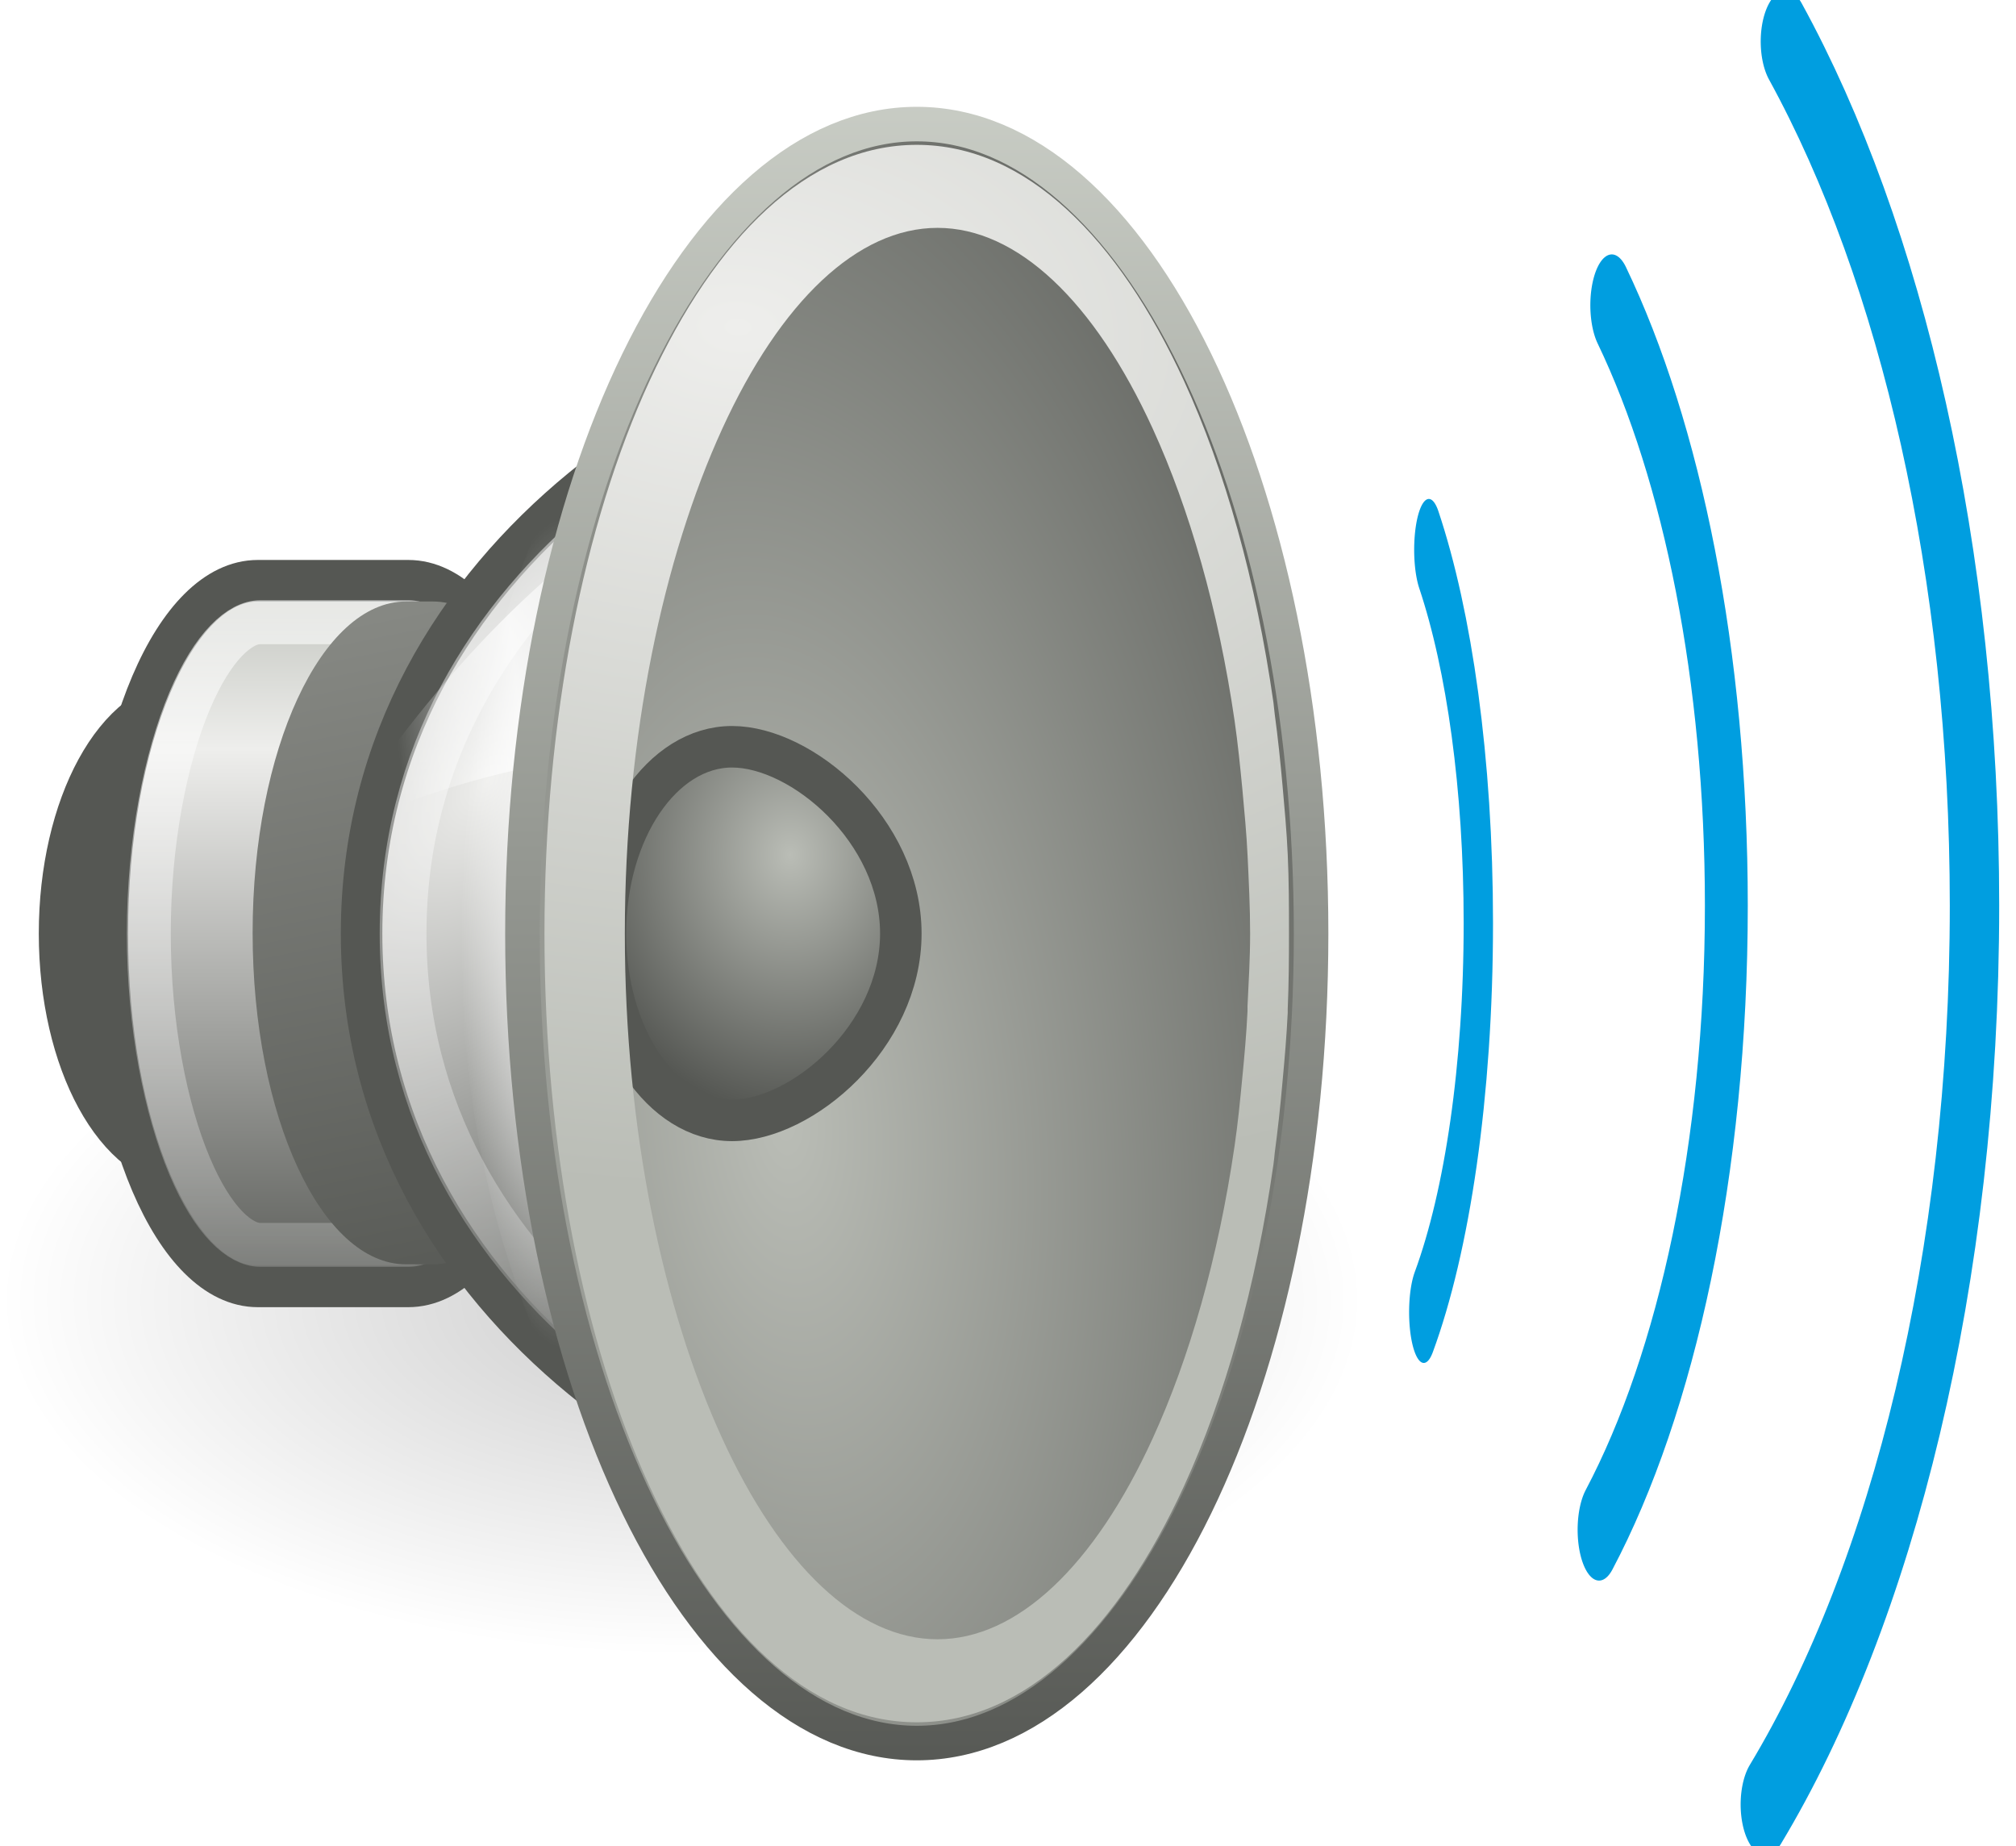
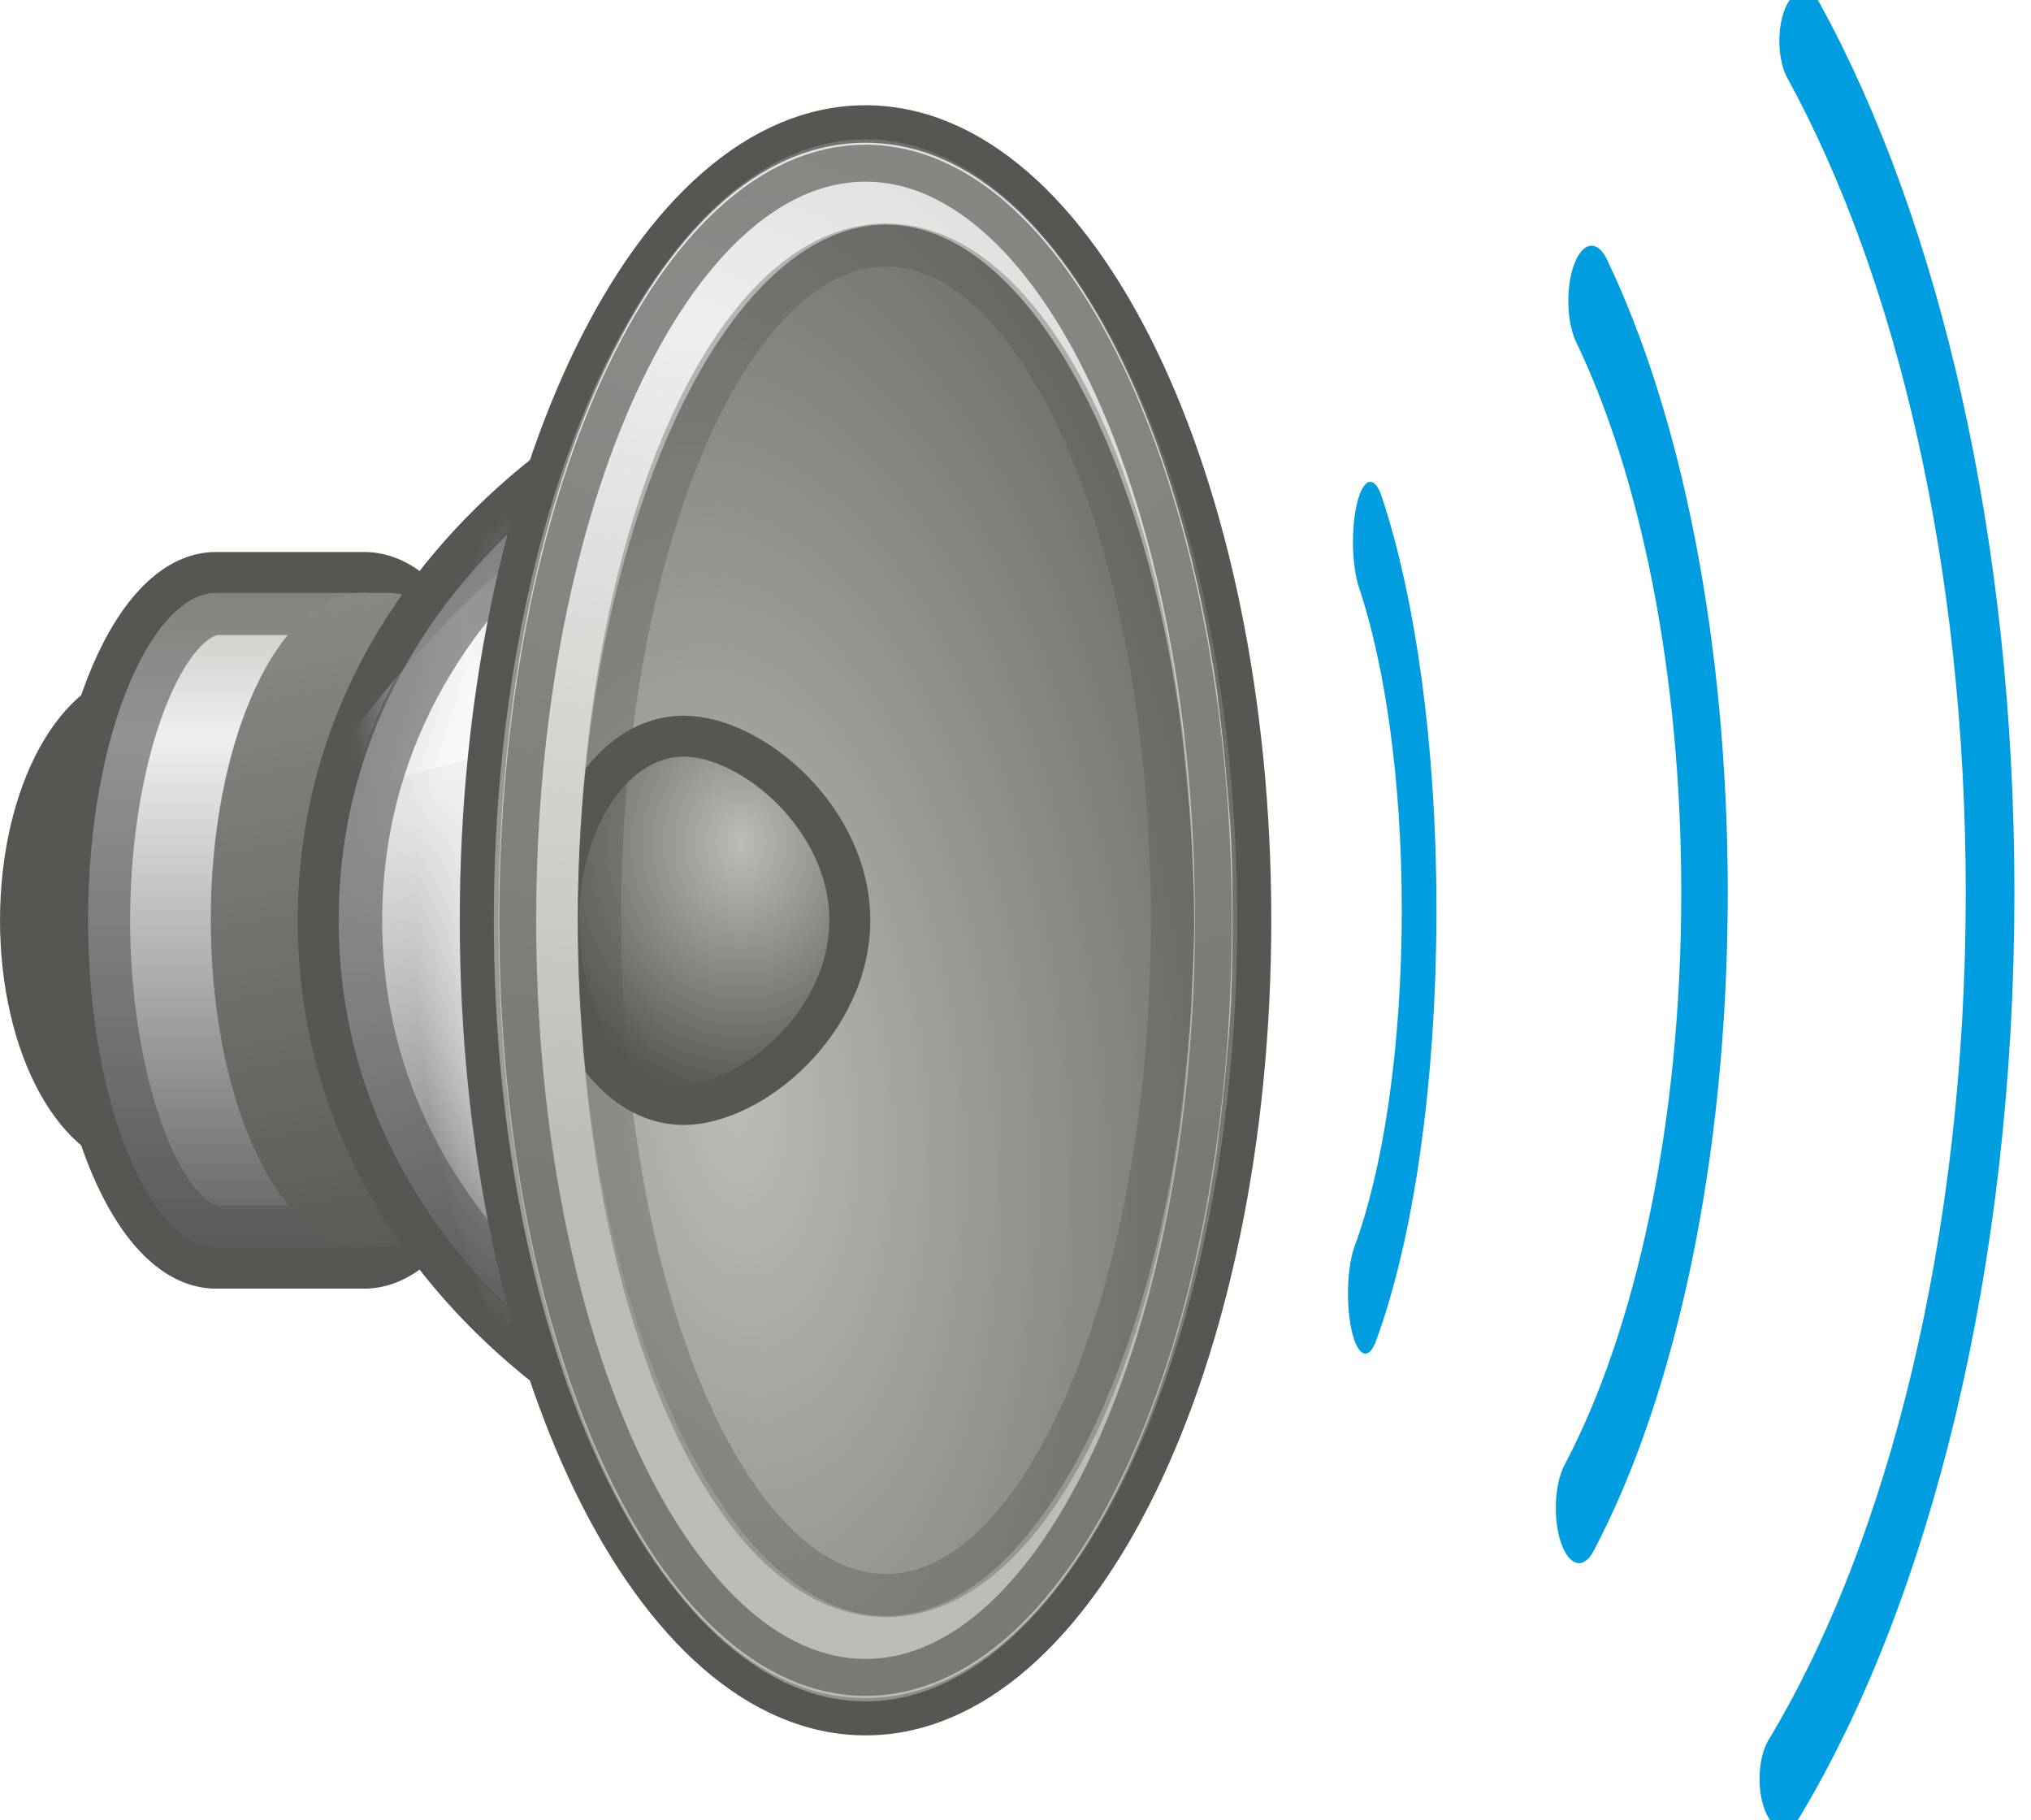
- <svg xmlns="http://www.w3.org/2000/svg" version="1.1" id="svg2" x="0px" y="0px" width="48.568px" height="44.468px" viewBox="0 0 48.568 44.468" enable-background="new 0 0 48.568 44.468" xml:space="preserve">
+ <svg xmlns="http://www.w3.org/2000/svg" version="1.1" id="svg2" x="0px" y="0px" width="49.634px" height="44.468px" viewBox="1.366 1.345 49.634 44.468" enable-background="new 1.366 1.345 49.634 44.468" xml:space="preserve">
  <g id="layer3" display="none">
-     <radialGradient id="path7288_1_" cx="19.771" cy="375.548" r="6" gradientTransform="matrix(1.9148 -0.5062 0.6548 2.477 -303.9906 -897.7272)" gradientUnits="userSpaceOnUse">
+     <radialGradient id="path7288_1_" cx="13.493" cy="-75.574" r="6" gradientTransform="matrix(1.9148 -0.5062 -0.6548 -2.477 -95.5414 -157.8682)" gradientUnits="userSpaceOnUse">
      <stop offset="0" style="stop-color:#000000" />
      <stop offset="1" style="stop-color:#000000;stop-opacity:0" />
    </radialGradient>
    <path id="path7288" display="inline" opacity="0.83" fill="url(#path7288_1_)" enable-background="new    " d="M-8.219,10.5   l-12,12l12,12V10.5z" />
-     <linearGradient id="path2791_1_" gradientUnits="userSpaceOnUse" x1="-134.466" y1="17.045" x2="-135.529" y2="30.863">
-       <stop offset="0" style="stop-color:#FFFFFF" />
-       <stop offset="1" style="stop-color:#FFFFFF;stop-opacity:0" />
-     </linearGradient>
-     <path id="path2791" display="inline" opacity="0.768" fill="none" stroke="url(#path2791_1_)" enable-background="new    " d="   M-7,10.5l-12,12l12,12V10.5z" />
-     <path id="path21580" display="inline" opacity="0.633" fill="#FCE94F" enable-background="new    " d="M-22.625,9   c-0.174,0.053-0.306,0.197-0.344,0.375c-0.704,2.579-2.427,3.586-4.688,5.094c-2.261,1.508-4.983,3.474-7.28,7.813   c-0.067,0.138-0.067,0.299,0,0.438c2.297,4.338,5.021,6.305,7.28,7.813c2.261,1.508,3.984,2.516,4.688,5.094   c0.079,0.222,0.302,0.357,0.535,0.328c0.232-0.031,0.413-0.221,0.434-0.455v-26c0.005-0.157-0.063-0.308-0.188-0.406   C-22.311,8.995-22.473,8.96-22.625,9z" />
+     <path id="path2791" display="inline" opacity="0.768" fill="none" stroke="#000000" enable-background="new    " d="M-7,10.5   l-12,12l12,12V10.5z" />
+     <path id="path21580" display="inline" opacity="0.633" fill="#FCE94F" enable-background="new    " d="M-22.625,9   c-0.174,0.053-0.306,0.197-0.344,0.375c-0.704,2.579-2.427,3.586-4.688,5.094s-4.984,3.474-7.281,7.813   c-0.067,0.138-0.067,0.299,0,0.438c2.297,4.338,5.021,6.305,7.281,7.813s3.984,2.515,4.688,5.094   c0.079,0.221,0.302,0.357,0.535,0.327S-22.021,35.734-22,35.5v-26c0.005-0.157-0.064-0.308-0.188-0.406   C-22.311,8.995-22.473,8.96-22.625,9z" />
    <path id="path21676" display="inline" fill="none" stroke="#000000" d="M-47.5,22.5L-20-8v64L-47.5,22.5z" />
-     <radialGradient id="path21678_1_" cx="-62.41" cy="119.658" r="2.906" gradientTransform="matrix(7.9904 0 0 7.9904 444.4613 -933.6104)" gradientUnits="userSpaceOnUse">
+     <radialGradient id="path21678_1_" cx="-20.91" cy="52.474" r="2.906" gradientTransform="matrix(7.9904 0 0 -7.9904 112.8602 441.7843)" gradientUnits="userSpaceOnUse">
      <stop offset="0" style="stop-color:#3465A4;stop-opacity:0" />
      <stop offset="0.855" style="stop-color:#3465A4;stop-opacity:0" />
      <stop offset="1" style="stop-color:#3465A4" />
    </radialGradient>
-     <path id="path21678" display="inline" fill="url(#path21678_1_)" stroke="#204A87" stroke-width="0.125" stroke-linecap="round" stroke-linejoin="round" d="   M-31.5,22.5c0,12.548-10.173,22.723-22.723,22.723S-76.945,35.048-76.945,22.5c0-12.549,10.173-22.723,22.723-22.723   S-31.5,9.951-31.5,22.5z" />
-     <radialGradient id="path21680_1_" cx="-31.929" cy="163.994" r="2.907" gradientTransform="matrix(5.5288 0 0 5.5288 122.3093 -884.1838)" gradientUnits="userSpaceOnUse">
+     <path id="path21678" display="inline" fill="url(#path21678_1_)" stroke="#204A87" stroke-width="0.125" stroke-linecap="round" stroke-linejoin="round" d="   M-31.5,22.5c0,12.549-10.173,22.723-22.723,22.723S-76.945,35.049-76.945,22.5c0-12.549,10.173-22.723,22.723-22.723   S-31.5,9.951-31.5,22.5z" />
+     <radialGradient id="path21680_1_" cx="-5.588" cy="30.431" r="2.907" gradientTransform="matrix(5.5288 0 0 -5.5288 -23.3267 190.7408)" gradientUnits="userSpaceOnUse">
      <stop offset="0" style="stop-color:#3465A4;stop-opacity:0" />
      <stop offset="0.819" style="stop-color:#3465A4;stop-opacity:0" />
      <stop offset="1" style="stop-color:#3465A4" />
    </radialGradient>
-     <path id="path21680" display="inline" fill="url(#path21680_1_)" stroke="#204A87" stroke-width="0.181" stroke-linecap="round" stroke-linejoin="round" d="   M-38.5,22.5c0,8.684-7.039,15.723-15.723,15.723c-8.685,0-15.722-7.039-15.722-15.723s7.038-15.723,15.723-15.723   C-45.538,6.777-38.5,13.816-38.5,22.5z" />
-     <radialGradient id="path21682_1_" cx="29.128" cy="252.804" r="2.907" gradientTransform="matrix(3.419 0 0 3.419 -153.8078 -841.837)" gradientUnits="userSpaceOnUse">
+     <path id="path21680" display="inline" fill="url(#path21680_1_)" stroke="#204A87" stroke-width="0.181" stroke-linecap="round" stroke-linejoin="round" d="   M-38.5,22.5c0,8.684-7.039,15.723-15.723,15.723S-69.945,31.184-69.945,22.5s7.039-15.723,15.723-15.723S-38.5,13.816-38.5,22.5z" />
+     <radialGradient id="path21682_1_" cx="24.795" cy="-14.04" r="2.907" gradientTransform="matrix(3.419 0 0 -3.419 -138.994 -25.504)" gradientUnits="userSpaceOnUse">
      <stop offset="0" style="stop-color:#3465A4;stop-opacity:0" />
      <stop offset="0.735" style="stop-color:#3465A4;stop-opacity:0" />
      <stop offset="1" style="stop-color:#3465A4" />
    </radialGradient>
    <path id="path21682" display="inline" fill="url(#path21682_1_)" stroke="#204A87" stroke-width="0.292" stroke-linecap="round" stroke-linejoin="round" d="   M-44.5,22.5c0,5.369-4.353,9.723-9.723,9.723s-9.723-4.354-9.723-9.723c0-5.37,4.353-9.723,9.723-9.723S-44.5,17.13-44.5,22.5z" />
  </g>
  <g>
-     <radialGradient id="path16236_1_" cx="215.747" cy="1027.816" r="10.695" gradientTransform="matrix(1.5366 0 0 0.8 -315.0833 -790.941)" gradientUnits="userSpaceOnUse">
-       <stop offset="0" style="stop-color:#000000" />
-       <stop offset="1" style="stop-color:#000000;stop-opacity:0" />
-     </radialGradient>
-     <path id="path16236" opacity="0.2" fill="url(#path16236_1_)" enable-background="new    " d="M32.867,31.311   c0,4.727-7.357,8.557-16.433,8.557C7.358,39.868,0,36.038,0,31.311c0-4.725,7.358-8.556,16.435-8.556   C25.51,22.756,32.867,26.587,32.867,31.311z" />
-     <path id="path5330" fill="#2E3436" stroke="#555753" stroke-width="1.303" stroke-linecap="round" d="M7.586,22.489   c0,3.037-1.343,5.5-3,5.5s-3-2.463-3-5.5c0-3.038,1.343-5.5,3-5.5S7.586,19.451,7.586,22.489z" />
-     <linearGradient id="path2766_1_" gradientUnits="userSpaceOnUse" x1="533.471" y1="788.402" x2="533.471" y2="806.409" gradientTransform="matrix(0.9063 0 0 1 -475.4619 -774.9199)">
+     <path id="path5330" fill="#2E3436" stroke="#555753" stroke-width="1.303" stroke-linecap="round" d="M8.018,23.833   c0,3.037-1.343,5.5-3,5.5s-3-2.463-3-5.5c0-3.038,1.343-5.5,3-5.5S8.018,20.795,8.018,23.833z" />
+     <linearGradient id="path2766_1_" gradientUnits="userSpaceOnUse" x1="307.574" y1="-268.786" x2="307.574" y2="-286.794" gradientTransform="matrix(0.9063 0 0 -1 -270.2991 -253.96)">
      <stop offset="0" style="stop-color:#BABDB6" />
      <stop offset="0.253" style="stop-color:#EEEEEC" />
      <stop offset="1" style="stop-color:#555753" />
    </linearGradient>
-     <linearGradient id="path2766_2_" gradientUnits="userSpaceOnUse" x1="-71.654" y1="12.234" x2="-71.654" y2="-5.775">
-       <stop offset="0" style="stop-color:#555753" />
-       <stop offset="1" style="stop-color:#BABDB6" />
-     </linearGradient>
-     <path id="path2766" fill="url(#path2766_1_)" stroke="url(#path2766_2_)" stroke-linecap="round" d="M6.211,13.989   c-2.001,0-3.625,3.808-3.625,8.5s1.624,8.5,3.625,8.5h3.625c2.001,0,3.625-3.809,3.625-8.5s-1.624-8.5-3.625-8.5H6.211z" />
-     <linearGradient id="path5556_1_" gradientUnits="userSpaceOnUse" x1="-147.871" y1="13.795" x2="-147.871" y2="38.118">
-       <stop offset="0" style="stop-color:#FFFFFF" />
-       <stop offset="1" style="stop-color:#FFFFFF;stop-opacity:0" />
-     </linearGradient>
-     <path id="path5556" opacity="0.6" fill="none" stroke="url(#path5556_1_)" stroke-width="1.058" stroke-linecap="round" enable-background="new    " d="   M6.267,14.989c-0.471,0-1.132,0.546-1.704,1.906c-0.573,1.36-0.978,3.376-0.978,5.593c0,2.219,0.405,4.233,0.979,5.594   c0.572,1.361,1.232,1.906,1.703,1.906h3.574c0.471,0,1.132-0.545,1.704-1.906c0.573-1.359,0.979-3.375,0.979-5.594   c0-2.217-0.405-4.232-0.979-5.593c-0.572-1.361-1.232-1.906-1.704-1.906H6.267z" />
-     <linearGradient id="path6556_1_" gradientUnits="userSpaceOnUse" x1="477.318" y1="823.723" x2="473.75" y2="806.161" gradientTransform="matrix(1 0 0 1 -465.3203 -791.9199)">
+     <path id="path2766" fill="url(#path2766_1_)" stroke="#555753" stroke-linecap="round" d="M6.643,15.333   c-2.001,0-3.625,3.808-3.625,8.5c0,4.691,1.624,8.5,3.625,8.5h3.625c2.001,0,3.625-3.809,3.625-8.5c0-4.692-1.624-8.5-3.625-8.5   H6.643z" />
+     <path id="path5556" opacity="0.6" fill="none" stroke="#555753" stroke-width="1.058" stroke-linecap="round" enable-background="new    " d="   M6.699,16.333c-0.47,0-1.131,0.546-1.704,1.906s-0.978,3.376-0.978,5.594s0.405,4.233,0.978,5.594s1.233,1.906,1.704,1.906h3.575   c0.47,0,1.131-0.546,1.704-1.906s0.978-3.376,0.978-5.594s-0.405-4.233-0.978-5.594s-1.233-1.906-1.704-1.906H6.699z" />
+     <linearGradient id="path6556_1_" gradientUnits="userSpaceOnUse" x1="280.089" y1="-304.107" x2="276.521" y2="-286.546" gradientTransform="matrix(1 0 0 -1 -267.6602 -270.96)">
      <stop offset="0" style="stop-color:#555753" />
      <stop offset="1" style="stop-color:#888A85" />
    </linearGradient>
-     <path id="path6556" fill="url(#path6556_1_)" d="M9.783,14.489c-2.041,0-3.697,3.577-3.697,7.984c0,4.407,1.656,7.984,3.697,7.984   h0.638c2.041,0,3.697-3.577,3.697-7.984c0-4.407-1.657-7.984-3.698-7.984H9.783z" />
-     <radialGradient id="path1871_1_" cx="900.421" cy="228.927" r="12.501" gradientTransform="matrix(0.7132 0.5221 -0.9281 1.1785 -417.9479 -721.0992)" gradientUnits="userSpaceOnUse">
+     <path id="path6556" fill="url(#path6556_1_)" d="M10.214,15.833c-2.041,0-3.697,3.577-3.697,7.984s1.656,7.984,3.697,7.984h0.638   c2.041,0,3.697-3.577,3.697-7.984s-1.656-7.984-3.697-7.984H10.214z" />
+     <radialGradient id="path1871_1_" cx="455.606" cy="-0.529" r="12.501" gradientTransform="matrix(0.7132 0.5221 0.9281 -1.1785 -312.2275 -218.3284)" gradientUnits="userSpaceOnUse">
      <stop offset="0" style="stop-color:#EEEEEC" />
      <stop offset="1" style="stop-color:#61635F" />
    </radialGradient>
-     <linearGradient id="path1871_2_" gradientUnits="userSpaceOnUse" x1="-143.966" y1="31.281" x2="-147.073" y2="10.298">
-       <stop offset="0" style="stop-color:#555753" />
-       <stop offset="1" style="stop-color:#BABDB6" />
-     </linearGradient>
-     <path id="path1871" fill="url(#path1871_1_)" stroke="url(#path1871_2_)" stroke-linecap="round" d="M8.711,22.489   c0,9.228,9.188,14.5,14.875,14.5c3.938,0,7-6.496,7-14.5c0-8.003-3.063-14.5-7-14.5C17.898,7.989,8.711,13.262,8.711,22.489z" />
-     <radialGradient id="path6649_1_" cx="-1827.985" cy="-591.598" r="7.757" gradientTransform="matrix(-0.3218 0 0 -1.2874 -574.6449 -739.1353)" gradientUnits="userSpaceOnUse">
+     <path id="path1871" fill="url(#path1871_1_)" stroke="#555753" stroke-linecap="round" d="M9.143,23.833   c0,9.227,9.187,14.5,14.875,14.5c3.938,0,7-6.496,7-14.5s-3.063-14.5-7-14.5C18.33,9.333,9.143,14.606,9.143,23.833z" />
+     <radialGradient id="path6649_1_" cx="-904.625" cy="405.452" r="7.75" gradientTransform="matrix(-0.3218 0 0 1.2874 -277.0974 -498.1458)" gradientUnits="userSpaceOnUse">
      <stop offset="0" style="stop-color:#FFFFFF" />
      <stop offset="1" style="stop-color:#FFFFFF;stop-opacity:0" />
    </radialGradient>
-     <path id="path6649" fill="url(#path6649_1_)" d="M31.586,22.489c0,9.39-4.589,17-10.25,17s-10.25-7.61-10.25-17   c0-9.389,4.589-17,10.25-17S31.586,13.1,31.586,22.489z" />
-     <linearGradient id="path6639_1_" gradientUnits="userSpaceOnUse" x1="688.757" y1="810.161" x2="679.968" y2="811.577" gradientTransform="matrix(0.6667 0 0 1 -443.8899 -794.9199)">
+     <path id="path6649" fill="url(#path6649_1_)" d="M32.018,23.833c0,9.389-4.589,17-10.25,17s-10.25-7.611-10.25-17   s4.589-17,10.25-17S32.018,14.444,32.018,23.833z" />
+     <linearGradient id="path6639_1_" gradientUnits="userSpaceOnUse" x1="354.65" y1="-290.547" x2="345.863" y2="-291.964" gradientTransform="matrix(0.6667 0 0 -1 -220.7214 -273.96)">
      <stop offset="0" style="stop-color:#FFFFFF;stop-opacity:0" />
      <stop offset="0.5" style="stop-color:#FFFFFF" />
      <stop offset="1" style="stop-color:#FFFFFF;stop-opacity:0" />
    </linearGradient>
-     <path id="path6639" opacity="0.734" fill="url(#path6639_1_)" enable-background="new    " d="M16.086,11.864   c-2.583,1.395-5.458,4.196-8,8.125c2.7-1.126,5.491-1.96,8-1.75V11.864z" />
-     <linearGradient id="path6567_1_" gradientUnits="userSpaceOnUse" x1="-139.518" y1="7.494" x2="-139.518" y2="45.731">
-       <stop offset="0" style="stop-color:#FFFFFF" />
-       <stop offset="1" style="stop-color:#FFFFFF;stop-opacity:0" />
-     </linearGradient>
-     <path id="path6567" opacity="0.586" fill="none" stroke="url(#path6567_1_)" stroke-width="1.127" stroke-linecap="round" enable-background="new    " d="   M23.544,8.989c-2.525,0-6.075,1.249-8.893,3.565c-2.818,2.317-4.94,5.644-4.94,9.935c0,4.291,2.122,7.617,4.94,9.936   c2.817,2.318,6.367,3.564,8.893,3.564c1.431,0,2.92-1.258,4.094-3.701c1.174-2.444,1.948-5.941,1.948-9.799   s-0.774-7.354-1.946-9.797C26.465,10.246,24.975,8.989,23.544,8.989z" />
-     <radialGradient id="path1873_1_" cx="91.573" cy="225.268" r="8.188" gradientTransform="matrix(2.1263 -0.2 0.4018 4.2591 -266.3116 -914.1681)" gradientUnits="userSpaceOnUse">
+     <path id="path6639" opacity="0.734" fill="url(#path6639_1_)" enable-background="new    " d="M16.518,13.208   c-2.583,1.395-5.458,4.196-8,8.125c2.7-1.126,5.491-1.96,8-1.75V13.208z" />
+     <path id="path6567" opacity="0.586" fill="none" stroke="#555753" stroke-width="1.127" stroke-linecap="round" enable-background="new    " d="   M23.976,10.333c-2.526,0-6.075,1.249-8.893,3.565c-2.818,2.317-4.94,5.644-4.94,9.935c0,4.291,2.122,7.617,4.94,9.935   s6.367,3.565,8.893,3.565c1.43,0,2.92-1.258,4.094-3.701c1.172-2.445,1.947-5.941,1.947-9.799c0-3.858-0.775-7.354-1.947-9.798   C26.896,11.59,25.406,10.333,23.976,10.333z" />
+     <radialGradient id="path1873_1_" cx="57.735" cy="-4.534" r="8.188" gradientTransform="matrix(2.1263 -0.2 -0.4018 -4.2591 -105.2371 20.5315)" gradientUnits="userSpaceOnUse">
      <stop offset="0" style="stop-color:#BABDB6" />
      <stop offset="1" style="stop-color:#555753" />
    </radialGradient>
-     <linearGradient id="path1873_2_" gradientUnits="userSpaceOnUse" x1="-118.285" y1="43.286" x2="-118.285" y2="-1.456">
-       <stop offset="0" style="stop-color:#555753" />
-       <stop offset="1" style="stop-color:#D3D7CF" />
-     </linearGradient>
-     <path id="path1873" fill="url(#path1873_1_)" stroke="url(#path1873_2_)" stroke-width="0.832" stroke-linecap="round" d="   M31.586,22.489c0,10.771-4.254,19.5-9.5,19.5c-5.247,0-9.5-8.729-9.5-19.5c0-10.77,4.253-19.5,9.5-19.5   C27.332,2.989,31.586,11.719,31.586,22.489z" />
-     <radialGradient id="path3672_1_" cx="287.01" cy="527.592" r="4" gradientTransform="matrix(1.3094 0 0 1.5605 -356.7687 -802.714)" gradientUnits="userSpaceOnUse">
+     <path id="path1873" fill="url(#path1873_1_)" stroke="#555753" stroke-width="0.832" stroke-linecap="round" d="M32.018,23.833   c0,10.77-4.254,19.5-9.5,19.5c-5.247,0-9.5-8.73-9.5-19.5s4.253-19.5,9.5-19.5C27.764,4.333,32.018,13.063,32.018,23.833z" />
+     <radialGradient id="path3672_1_" cx="154.237" cy="-150.742" r="4" gradientTransform="matrix(1.3094 0 0 -1.5605 -182.4846 -213.297)" gradientUnits="userSpaceOnUse">
      <stop offset="0" style="stop-color:#BABDB6" />
      <stop offset="1" style="stop-color:#555753" />
    </radialGradient>
-     <path id="path3672" fill="url(#path3672_1_)" stroke="#555753" stroke-linecap="round" d="M21.702,22.489   c0,2.484-2.383,4.5-4.066,4.5c-1.683,0-3.05-2.016-3.05-4.5c0-2.483,1.366-4.5,3.05-4.5C19.32,17.989,21.702,20.005,21.702,22.489z   " />
-     <radialGradient id="path6605_1_" cx="16.208" cy="-267.059" r="8.229" gradientTransform="matrix(3.9866 0.117 0 -2.53 -46.8302 -669.6656)" gradientUnits="userSpaceOnUse">
+     <path id="path3672" fill="url(#path3672_1_)" stroke="#555753" stroke-linecap="round" d="M22.134,23.833   c0,2.484-2.383,4.5-4.066,4.5s-3.05-2.016-3.05-4.5c0-2.484,1.366-4.5,3.05-4.5S22.134,21.349,22.134,23.833z" />
+     <radialGradient id="path6605_1_" cx="23.52" cy="235.5" r="8.229" gradientTransform="matrix(3.9866 0.117 0 2.53 -75.5467 -589.325)" gradientUnits="userSpaceOnUse">
      <stop offset="0" style="stop-color:#EEEEEC" />
      <stop offset="1" style="stop-color:#BABDB6" />
    </radialGradient>
-     <path id="path6605" fill="url(#path6605_1_)" d="M22.086,3.489c-2.632,0-4.857,2.25-6.438,5.688s-2.531,8.142-2.531,13.312   c0,5.17,0.952,9.875,2.531,13.313s3.806,5.687,6.438,5.687c2.633,0,4.857-2.25,6.438-5.688c0.986-2.148,1.736-4.811,2.155-7.75   c0.015-0.094,0.02-0.188,0.031-0.281c0.076-0.566,0.137-1.131,0.188-1.719c0.051-0.547,0.098-1.094,0.125-1.656   c0.002-0.031-0.002-0.063,0-0.094c0.026-0.596,0.03-1.201,0.03-1.813c0-0.646-0.001-1.281-0.03-1.907   c-0.025-0.557-0.077-1.115-0.125-1.656c-0.052-0.587-0.111-1.152-0.188-1.719c-0.014-0.095-0.018-0.187-0.031-0.281   c-0.419-2.939-1.169-5.602-2.155-7.75C26.943,5.739,24.719,3.489,22.086,3.489z M22.586,5.489c1.922,0,3.78,1.766,5.188,4.844   c0.879,1.924,1.576,4.335,1.969,7.031c0.078,0.539,0.134,1.095,0.188,1.656c0.047,0.525,0.1,1.053,0.125,1.594   c0.029,0.621,0.061,1.236,0.061,1.875c0,0.597-0.035,1.17-0.063,1.75c-0.002,0.041,0.003,0.084,0,0.125   c-0.026,0.537-0.074,1.074-0.125,1.594c-0.054,0.562-0.108,1.117-0.188,1.656c-0.393,2.695-1.09,5.107-1.969,7.031   c-1.406,3.078-3.265,4.844-5.187,4.844s-3.779-1.766-5.188-4.844s-2.344-7.39-2.344-12.156c0-4.766,0.938-9.078,2.345-12.156   C18.806,7.255,20.664,5.489,22.586,5.489z" />
-     <linearGradient id="path6615_1_" gradientUnits="userSpaceOnUse" x1="-128.478" y1="10.392" x2="-121.823" y2="24.588">
-       <stop offset="0" style="stop-color:#000000" />
-       <stop offset="1" style="stop-color:#000000;stop-opacity:0" />
-     </linearGradient>
-     <path id="path6615" opacity="0.366" fill="none" stroke="url(#path6615_1_)" stroke-width="1.054" stroke-linecap="round" enable-background="new    " d="   M29.586,22.489c0,9.113-3.134,16.5-7,16.5s-7-7.387-7-16.5c0-9.112,3.134-16.5,7-16.5S29.586,13.376,29.586,22.489z" />
-     <linearGradient id="path6698_1_" gradientUnits="userSpaceOnUse" x1="-134.216" y1="23.822" x2="-123.161" y2="23.934">
-       <stop offset="0" style="stop-color:#FFFFFF" />
-       <stop offset="1" style="stop-color:#FFFFFF;stop-opacity:0" />
-     </linearGradient>
-     <path id="path6698" opacity="0.655" fill="none" stroke="url(#path6698_1_)" stroke-width="0.903" stroke-linecap="round" enable-background="new    " d="   M30.586,22.489c0,10.217-3.806,18.5-8.5,18.5c-4.693,0-8.5-8.283-8.5-18.5c0-10.216,3.807-18.5,8.5-18.5   C26.78,3.989,30.586,12.272,30.586,22.489z" />
-     <g id="layer2">
-       <g id="g26136" transform="matrix(0.5949393,0,0,1.224298,1.373993,-4.22187)">
-         <path id="path25249" fill="none" stroke="#009EE0" stroke-width="2" stroke-linecap="round" stroke-linejoin="round" d="     M69.175,38.953c5.161-4.166,8.47-10.544,8.47-17.688c0-6.765-2.961-12.836-7.657-17" />
-       </g>
-       <g id="g27916" transform="matrix(0.5164697,0,0,1.224298,3.543395,-4.22187)">
-         <path id="path21632" fill="none" stroke="#009EE0" stroke-width="2" stroke-linecap="round" stroke-linejoin="round" d="     M67.729,33.548c3.613-2.882,5.937-7.304,5.937-12.282c0-4.706-2.065-8.93-5.344-11.812" />
-       </g>
-       <g id="g28807" transform="matrix(0.3535062,0,0,1.224298,13.43562,-3.80102)">
-         <path id="path27920" fill="none" stroke="#009EE0" stroke-width="2" stroke-linecap="round" stroke-linejoin="round" d="     M59.023,28.922c2.271-1.78,3.718-4.55,3.718-7.656c0-2.939-1.309-5.56-3.373-7.344" />
-       </g>
+     <path id="path6605" fill="url(#path6605_1_)" d="M22.518,4.833c-2.632,0-4.858,2.25-6.438,5.688s-2.531,8.143-2.531,13.313   s0.952,9.875,2.531,13.313s3.805,5.688,6.438,5.688c2.633,0,4.857-2.25,6.438-5.688c0.987-2.148,1.737-4.811,2.156-7.75   c0.014-0.093,0.019-0.188,0.031-0.281c0.076-0.566,0.136-1.131,0.188-1.719c0.051-0.547,0.098-1.094,0.125-1.656   c0.002-0.031-0.002-0.063,0-0.094c0.027-0.596,0.031-1.201,0.031-1.813c0-0.645-0.001-1.28-0.031-1.906   c-0.025-0.557-0.077-1.115-0.125-1.656c-0.052-0.587-0.111-1.152-0.188-1.719c-0.014-0.095-0.018-0.187-0.031-0.281   c-0.419-2.939-1.169-5.602-2.156-7.75C27.375,7.083,25.15,4.833,22.518,4.833z M23.018,6.833c1.922,0,3.78,1.766,5.188,4.844   c0.879,1.924,1.576,4.335,1.969,7.031c0.078,0.539,0.134,1.095,0.188,1.656c0.047,0.525,0.1,1.053,0.125,1.594   c0.031,0.621,0.063,1.236,0.063,1.875c0,0.596-0.035,1.17-0.063,1.75c-0.002,0.041,0.002,0.084,0,0.125   c-0.027,0.537-0.075,1.073-0.125,1.594c-0.054,0.561-0.109,1.117-0.188,1.656c-0.393,2.695-1.09,5.107-1.969,7.031   c-1.407,3.078-3.266,4.844-5.188,4.844c-1.922,0-3.78-1.766-5.188-4.844s-2.344-7.391-2.344-12.156   c0-4.766,0.937-9.078,2.344-12.156S21.095,6.833,23.018,6.833z" />
+     <path id="path6615" opacity="0.366" fill="none" stroke="#555753" stroke-width="1.054" stroke-linecap="round" enable-background="new    " d="   M30.018,23.833c0,9.113-3.134,16.5-7,16.5s-7-7.387-7-16.5c0-9.113,3.134-16.5,7-16.5S30.018,14.72,30.018,23.833z" />
+     <path id="path6698" opacity="0.655" fill="none" stroke="#555753" stroke-width="0.903" stroke-linecap="round" enable-background="new    " d="   M31.018,23.833c0,10.217-3.806,18.5-8.5,18.5s-8.5-8.283-8.5-18.5c0-10.217,3.806-18.5,8.5-18.5S31.018,13.616,31.018,23.833z" />
+     <g id="g26136" transform="matrix(0.5949393,0,0,1.224298,1.373993,-4.22187)">
+       <path id="path25249" fill="none" stroke="#009EE0" stroke-width="2" stroke-linecap="round" stroke-linejoin="round" d="    M73.263,40.051c5.161-4.166,8.47-10.544,8.47-17.688c0-6.765-2.961-12.836-7.657-17" />
+     </g>
+     <g id="g27916" transform="matrix(0.5164697,0,0,1.224298,3.543395,-4.22187)">
+       <path id="path21632" fill="none" stroke="#009EE0" stroke-width="2.2" stroke-linecap="round" stroke-linejoin="round" d="    M70.501,34.645c3.613-2.882,5.937-7.303,5.937-12.282c0-4.706-2.065-8.93-5.344-11.812" />
+     </g>
+     <g id="g28807" transform="matrix(0.3535062,0,0,1.224298,13.43562,-3.80102)">
+       <path id="path27920" fill="none" stroke="#009EE0" stroke-width="2.4" stroke-linecap="round" stroke-linejoin="round" d="    M60.245,30.02c2.271-1.78,3.718-4.55,3.718-7.656c0-2.939-1.309-5.56-3.373-7.344" />
    </g>
  </g>
</svg>
